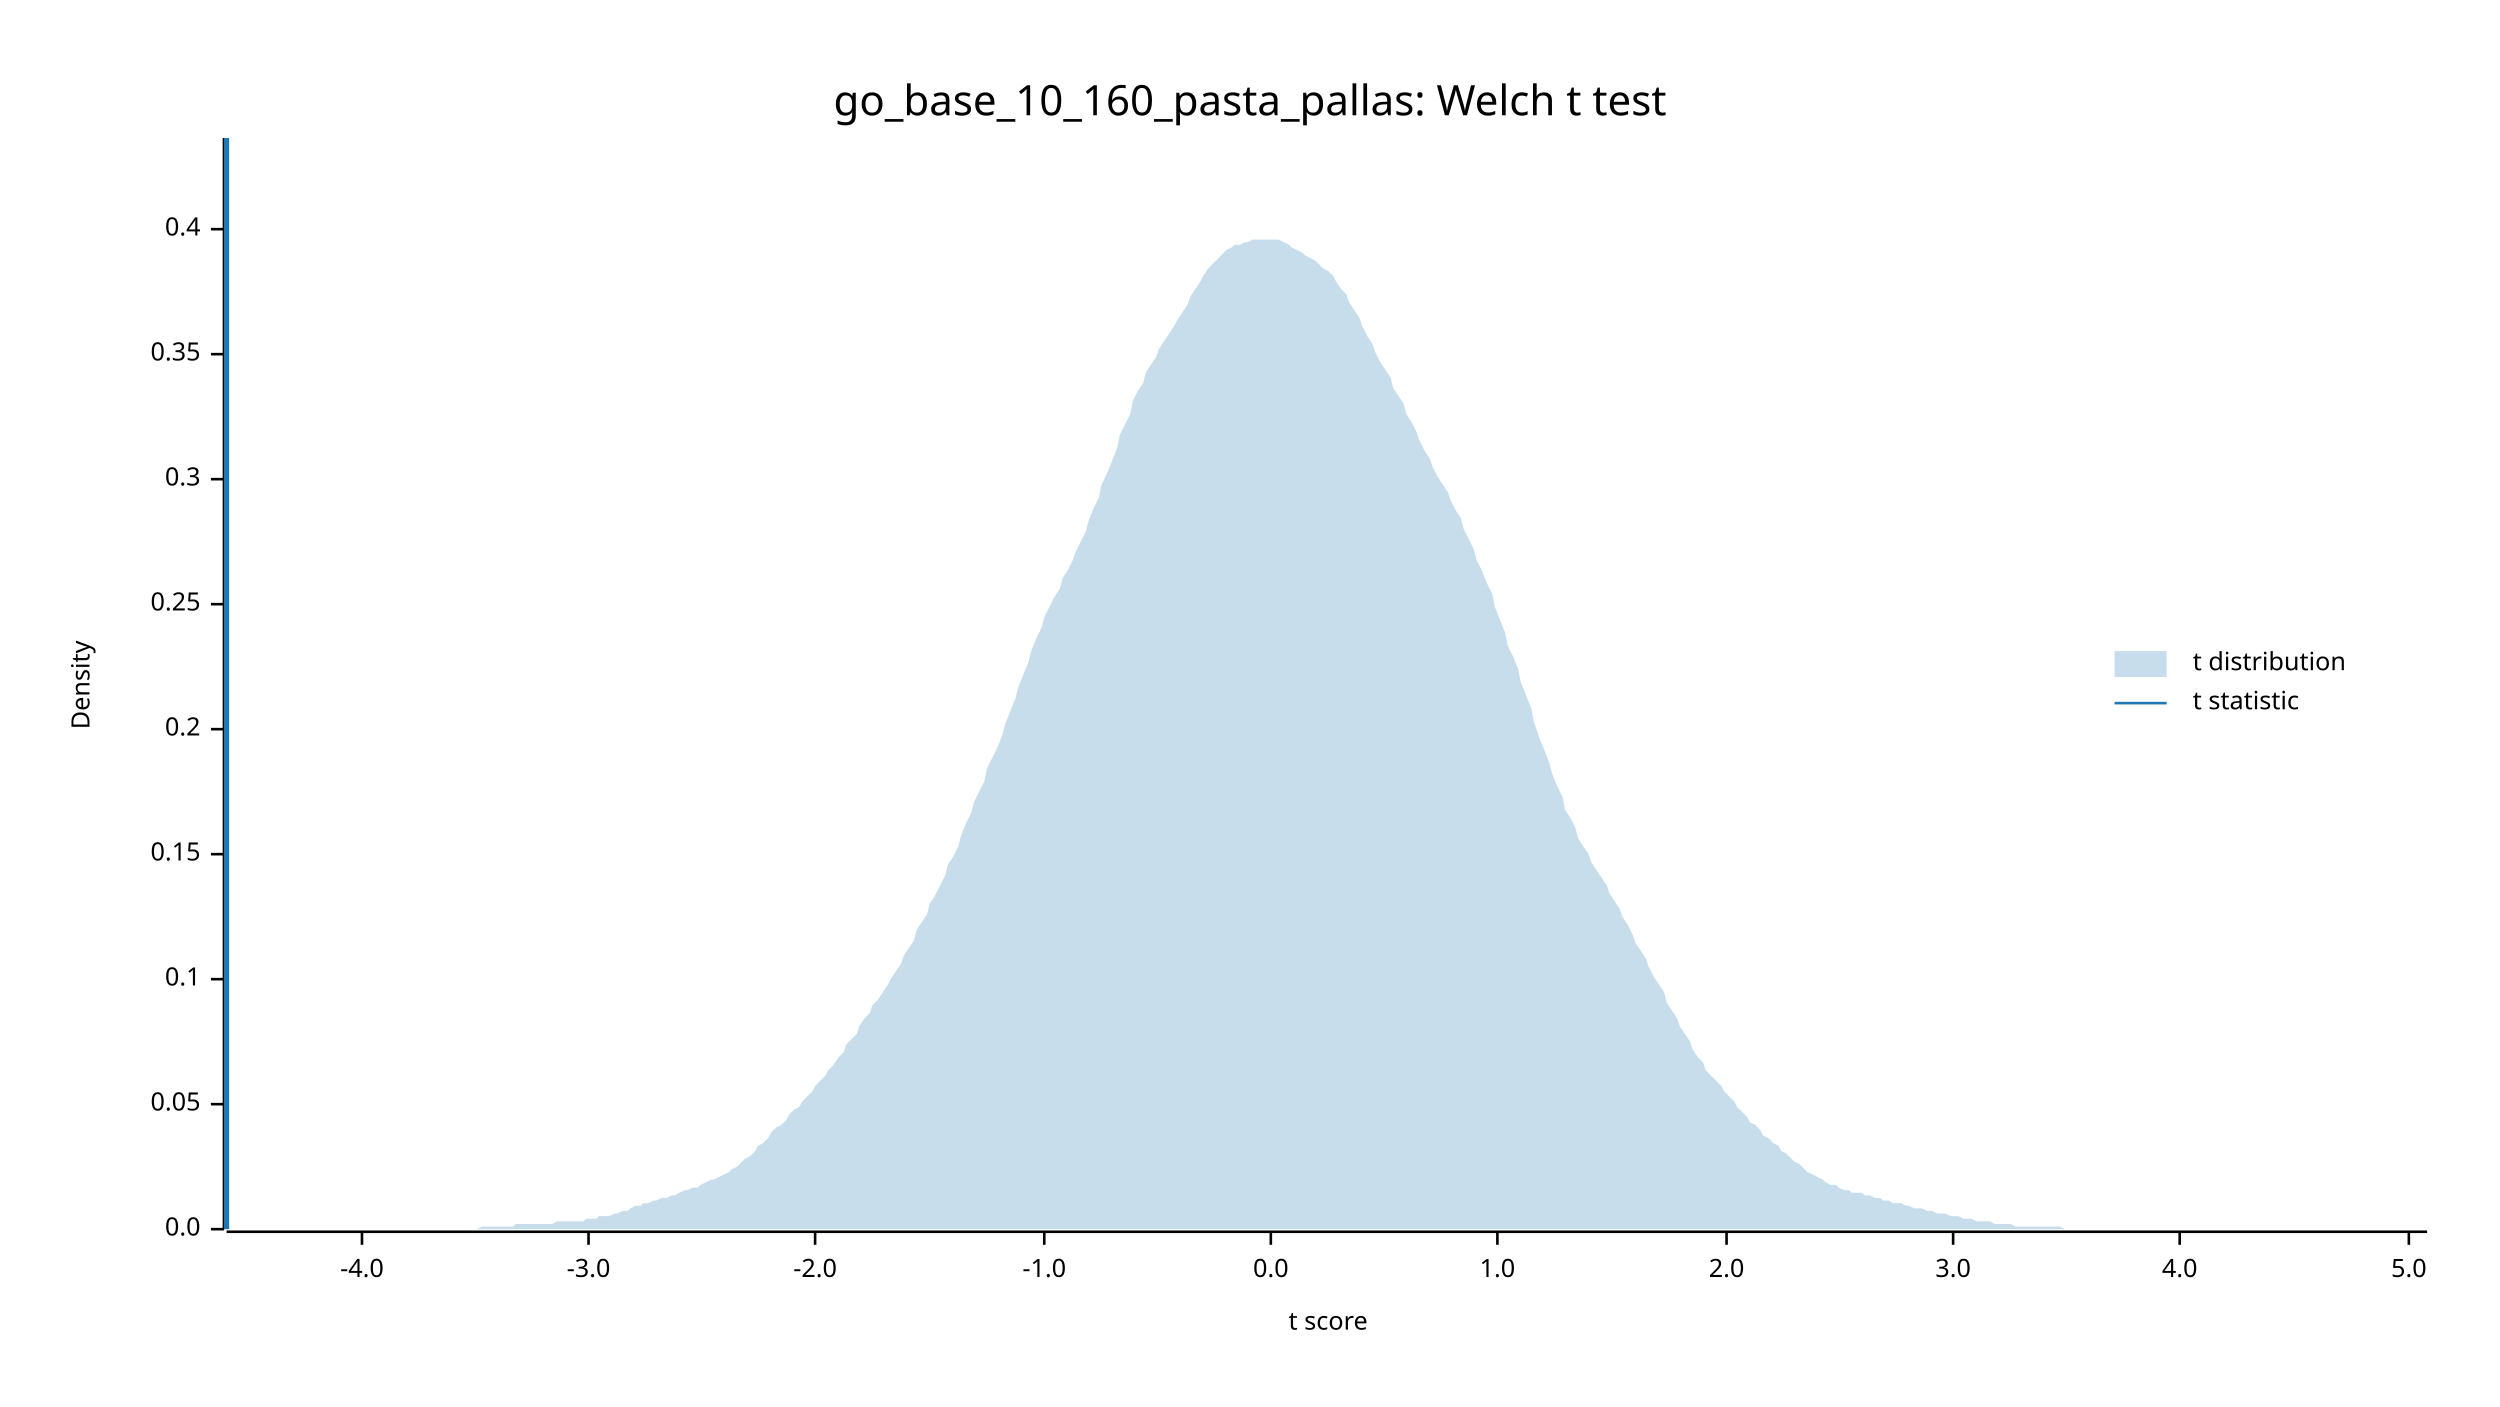
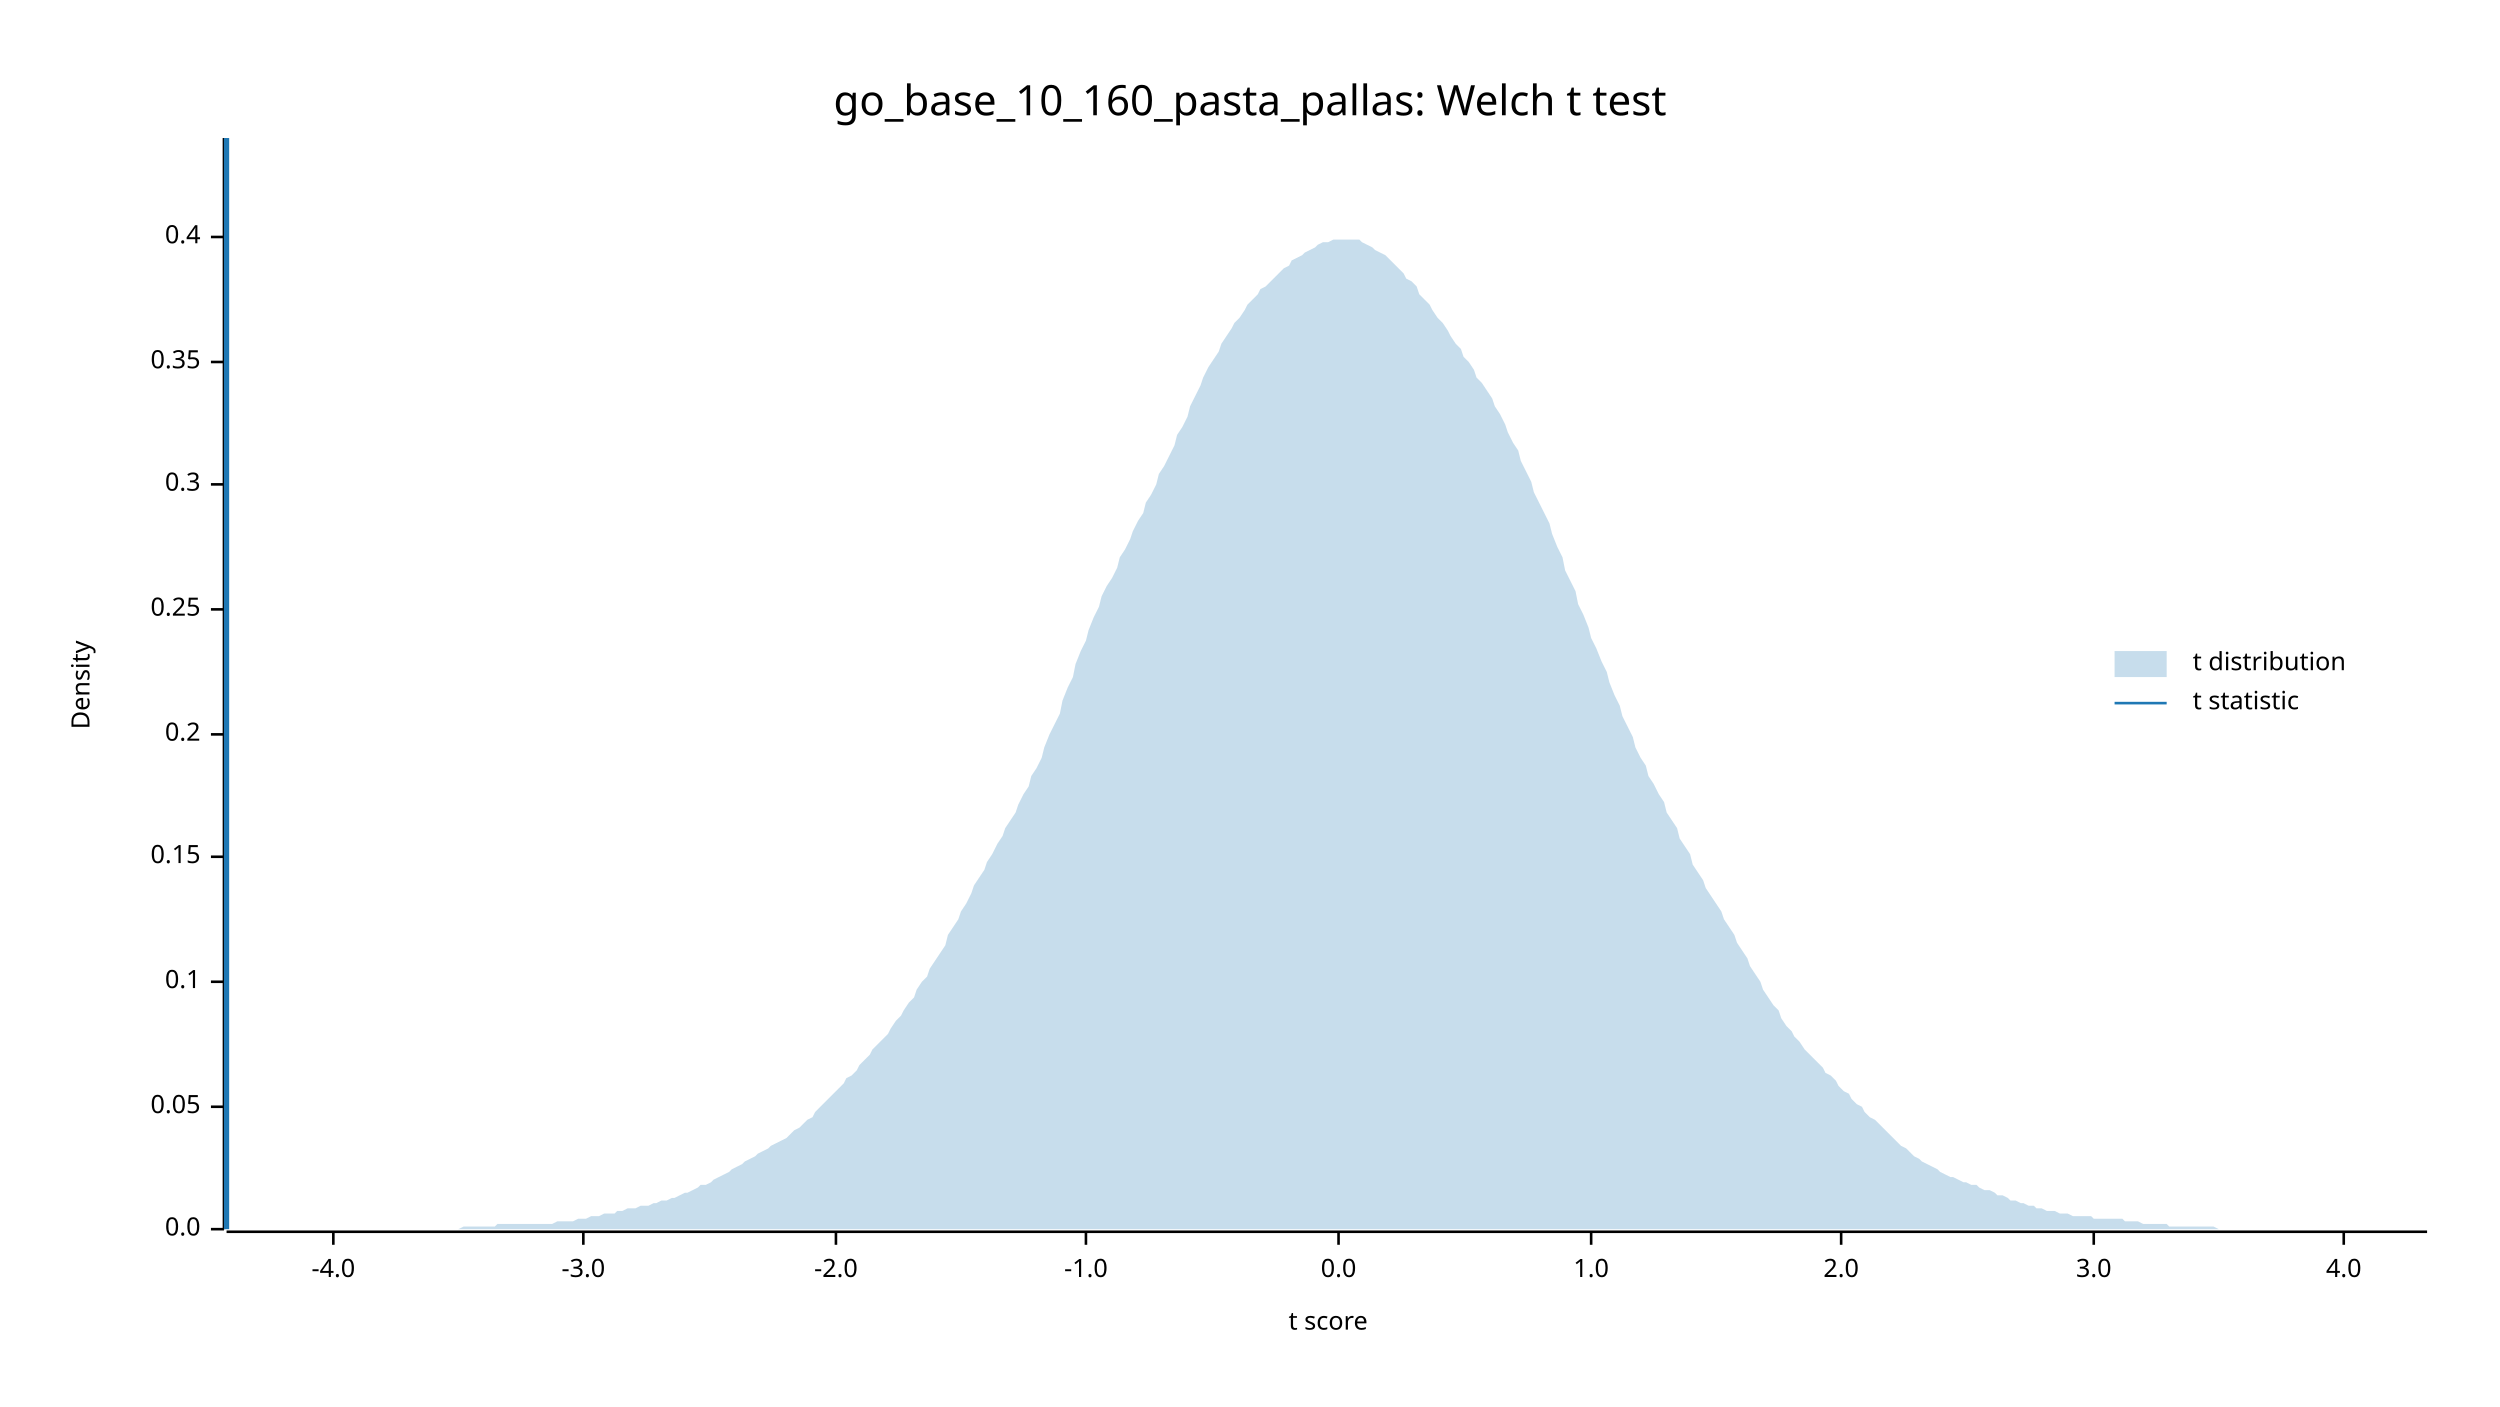
<svg xmlns="http://www.w3.org/2000/svg" width="960" height="540" viewBox="0 0 960 540">
  <text x="480" y="32" dy="0.76em" text-anchor="middle" font-family="sans-serif" font-size="16.129" opacity="1" fill="#000000">
go_base_10_160_pasta_pallas: Welch t test
</text>
  <text x="27" y="263" dy="0.76em" text-anchor="middle" font-family="sans-serif" font-size="9.677" opacity="1" fill="#000000" transform="rotate(270, 27, 263)">
Density
</text>
  <text x="510" y="513" dy="-0.5ex" text-anchor="middle" font-family="sans-serif" font-size="9.677" opacity="1" fill="#000000">
t score
</text>
  <polyline fill="none" opacity="1" stroke="#000000" stroke-width="1" points="86,53 86,472 " />
  <text x="77" y="472" dy="0.5ex" text-anchor="end" font-family="sans-serif" font-size="9.677" opacity="1" fill="#000000">
0.0
</text>
  <polyline fill="none" opacity="1" stroke="#000000" stroke-width="1" points="81,472 86,472 " />
-   <text x="77" y="424" dy="0.5ex" text-anchor="end" font-family="sans-serif" font-size="9.677" opacity="1" fill="#000000">
+   <text x="77" y="425" dy="0.5ex" text-anchor="end" font-family="sans-serif" font-size="9.677" opacity="1" fill="#000000">
0.05
</text>
-   <polyline fill="none" opacity="1" stroke="#000000" stroke-width="1" points="81,424 86,424 " />
-   <text x="77" y="376" dy="0.5ex" text-anchor="end" font-family="sans-serif" font-size="9.677" opacity="1" fill="#000000">
+   <polyline fill="none" opacity="1" stroke="#000000" stroke-width="1" points="81,425 86,425 " />
+   <text x="77" y="377" dy="0.5ex" text-anchor="end" font-family="sans-serif" font-size="9.677" opacity="1" fill="#000000">
0.1
</text>
-   <polyline fill="none" opacity="1" stroke="#000000" stroke-width="1" points="81,376 86,376 " />
-   <text x="77" y="328" dy="0.5ex" text-anchor="end" font-family="sans-serif" font-size="9.677" opacity="1" fill="#000000">
+   <polyline fill="none" opacity="1" stroke="#000000" stroke-width="1" points="81,377 86,377 " />
+   <text x="77" y="329" dy="0.5ex" text-anchor="end" font-family="sans-serif" font-size="9.677" opacity="1" fill="#000000">
0.15
</text>
-   <polyline fill="none" opacity="1" stroke="#000000" stroke-width="1" points="81,328 86,328 " />
-   <text x="77" y="280" dy="0.5ex" text-anchor="end" font-family="sans-serif" font-size="9.677" opacity="1" fill="#000000">
+   <polyline fill="none" opacity="1" stroke="#000000" stroke-width="1" points="81,329 86,329 " />
+   <text x="77" y="282" dy="0.5ex" text-anchor="end" font-family="sans-serif" font-size="9.677" opacity="1" fill="#000000">
0.2
</text>
-   <polyline fill="none" opacity="1" stroke="#000000" stroke-width="1" points="81,280 86,280 " />
-   <text x="77" y="232" dy="0.5ex" text-anchor="end" font-family="sans-serif" font-size="9.677" opacity="1" fill="#000000">
+   <polyline fill="none" opacity="1" stroke="#000000" stroke-width="1" points="81,282 86,282 " />
+   <text x="77" y="234" dy="0.5ex" text-anchor="end" font-family="sans-serif" font-size="9.677" opacity="1" fill="#000000">
0.25
</text>
-   <polyline fill="none" opacity="1" stroke="#000000" stroke-width="1" points="81,232 86,232 " />
-   <text x="77" y="184" dy="0.5ex" text-anchor="end" font-family="sans-serif" font-size="9.677" opacity="1" fill="#000000">
+   <polyline fill="none" opacity="1" stroke="#000000" stroke-width="1" points="81,234 86,234 " />
+   <text x="77" y="186" dy="0.5ex" text-anchor="end" font-family="sans-serif" font-size="9.677" opacity="1" fill="#000000">
0.3
</text>
-   <polyline fill="none" opacity="1" stroke="#000000" stroke-width="1" points="81,184 86,184 " />
-   <text x="77" y="136" dy="0.5ex" text-anchor="end" font-family="sans-serif" font-size="9.677" opacity="1" fill="#000000">
+   <polyline fill="none" opacity="1" stroke="#000000" stroke-width="1" points="81,186 86,186 " />
+   <text x="77" y="139" dy="0.5ex" text-anchor="end" font-family="sans-serif" font-size="9.677" opacity="1" fill="#000000">
0.35
</text>
-   <polyline fill="none" opacity="1" stroke="#000000" stroke-width="1" points="81,136 86,136 " />
-   <text x="77" y="88" dy="0.5ex" text-anchor="end" font-family="sans-serif" font-size="9.677" opacity="1" fill="#000000">
+   <polyline fill="none" opacity="1" stroke="#000000" stroke-width="1" points="81,139 86,139 " />
+   <text x="77" y="91" dy="0.5ex" text-anchor="end" font-family="sans-serif" font-size="9.677" opacity="1" fill="#000000">
0.4
</text>
-   <polyline fill="none" opacity="1" stroke="#000000" stroke-width="1" points="81,88 86,88 " />
+   <polyline fill="none" opacity="1" stroke="#000000" stroke-width="1" points="81,91 86,91 " />
  <polyline fill="none" opacity="1" stroke="#000000" stroke-width="1" points="87,473 932,473 " />
-   <text x="139" y="483" dy="0.76em" text-anchor="middle" font-family="sans-serif" font-size="9.677" opacity="1" fill="#000000">
+   <text x="128" y="483" dy="0.76em" text-anchor="middle" font-family="sans-serif" font-size="9.677" opacity="1" fill="#000000">
-4.0
</text>
-   <polyline fill="none" opacity="1" stroke="#000000" stroke-width="1" points="139,473 139,478 " />
-   <text x="226" y="483" dy="0.76em" text-anchor="middle" font-family="sans-serif" font-size="9.677" opacity="1" fill="#000000">
+   <polyline fill="none" opacity="1" stroke="#000000" stroke-width="1" points="128,473 128,478 " />
+   <text x="224" y="483" dy="0.76em" text-anchor="middle" font-family="sans-serif" font-size="9.677" opacity="1" fill="#000000">
-3.0
</text>
-   <polyline fill="none" opacity="1" stroke="#000000" stroke-width="1" points="226,473 226,478 " />
-   <text x="313" y="483" dy="0.76em" text-anchor="middle" font-family="sans-serif" font-size="9.677" opacity="1" fill="#000000">
+   <polyline fill="none" opacity="1" stroke="#000000" stroke-width="1" points="224,473 224,478 " />
+   <text x="321" y="483" dy="0.76em" text-anchor="middle" font-family="sans-serif" font-size="9.677" opacity="1" fill="#000000">
-2.0
</text>
-   <polyline fill="none" opacity="1" stroke="#000000" stroke-width="1" points="313,473 313,478 " />
-   <text x="401" y="483" dy="0.76em" text-anchor="middle" font-family="sans-serif" font-size="9.677" opacity="1" fill="#000000">
+   <polyline fill="none" opacity="1" stroke="#000000" stroke-width="1" points="321,473 321,478 " />
+   <text x="417" y="483" dy="0.76em" text-anchor="middle" font-family="sans-serif" font-size="9.677" opacity="1" fill="#000000">
-1.0
</text>
-   <polyline fill="none" opacity="1" stroke="#000000" stroke-width="1" points="401,473 401,478 " />
-   <text x="488" y="483" dy="0.76em" text-anchor="middle" font-family="sans-serif" font-size="9.677" opacity="1" fill="#000000">
+   <polyline fill="none" opacity="1" stroke="#000000" stroke-width="1" points="417,473 417,478 " />
+   <text x="514" y="483" dy="0.76em" text-anchor="middle" font-family="sans-serif" font-size="9.677" opacity="1" fill="#000000">
0.0
</text>
-   <polyline fill="none" opacity="1" stroke="#000000" stroke-width="1" points="488,473 488,478 " />
-   <text x="575" y="483" dy="0.76em" text-anchor="middle" font-family="sans-serif" font-size="9.677" opacity="1" fill="#000000">
+   <polyline fill="none" opacity="1" stroke="#000000" stroke-width="1" points="514,473 514,478 " />
+   <text x="611" y="483" dy="0.76em" text-anchor="middle" font-family="sans-serif" font-size="9.677" opacity="1" fill="#000000">
1.0
</text>
-   <polyline fill="none" opacity="1" stroke="#000000" stroke-width="1" points="575,473 575,478 " />
-   <text x="663" y="483" dy="0.76em" text-anchor="middle" font-family="sans-serif" font-size="9.677" opacity="1" fill="#000000">
+   <polyline fill="none" opacity="1" stroke="#000000" stroke-width="1" points="611,473 611,478 " />
+   <text x="707" y="483" dy="0.76em" text-anchor="middle" font-family="sans-serif" font-size="9.677" opacity="1" fill="#000000">
2.0
</text>
-   <polyline fill="none" opacity="1" stroke="#000000" stroke-width="1" points="663,473 663,478 " />
-   <text x="750" y="483" dy="0.76em" text-anchor="middle" font-family="sans-serif" font-size="9.677" opacity="1" fill="#000000">
+   <polyline fill="none" opacity="1" stroke="#000000" stroke-width="1" points="707,473 707,478 " />
+   <text x="804" y="483" dy="0.76em" text-anchor="middle" font-family="sans-serif" font-size="9.677" opacity="1" fill="#000000">
3.0
</text>
-   <polyline fill="none" opacity="1" stroke="#000000" stroke-width="1" points="750,473 750,478 " />
-   <text x="837" y="483" dy="0.76em" text-anchor="middle" font-family="sans-serif" font-size="9.677" opacity="1" fill="#000000">
+   <polyline fill="none" opacity="1" stroke="#000000" stroke-width="1" points="804,473 804,478 " />
+   <text x="900" y="483" dy="0.76em" text-anchor="middle" font-family="sans-serif" font-size="9.677" opacity="1" fill="#000000">
4.0
</text>
-   <polyline fill="none" opacity="1" stroke="#000000" stroke-width="1" points="837,473 837,478 " />
-   <text x="925" y="483" dy="0.76em" text-anchor="middle" font-family="sans-serif" font-size="9.677" opacity="1" fill="#000000">
- 5.0
- </text>
-   <polyline fill="none" opacity="1" stroke="#000000" stroke-width="1" points="925,473 925,478 " />
-   <polygon opacity="0.25" fill="#1F78B4" points="87,472 88,472 90,472 92,472 93,472 95,472 97,472 98,472 100,472 102,472 103,472 105,472 107,472 109,472 110,472 112,472 114,472 115,472 117,472 119,472 120,472 122,472 124,472 125,472 127,472 129,472 131,472 132,472 134,472 136,472 137,472 139,472 141,472 142,472 144,472 146,472 147,472 149,472 151,472 153,472 154,472 156,472 158,472 159,472 161,472 163,472 164,472 166,472 168,472 169,472 171,472 173,472 175,472 176,472 178,472 180,472 181,472 183,472 185,471 186,471 188,471 190,471 191,471 193,471 195,471 197,471 198,470 200,470 202,470 203,470 205,470 207,470 208,470 210,470 212,470 214,469 215,469 217,469 219,469 220,469 222,469 224,469 225,468 227,468 229,468 230,467 232,467 234,467 236,466 237,466 239,465 241,465 242,464 244,463 246,463 247,462 249,462 251,461 252,461 254,460 256,460 258,459 259,459 261,458 263,457 264,457 266,456 268,456 269,455 271,454 273,453 274,453 276,452 278,451 280,450 281,449 283,448 285,446 286,445 288,444 290,442 291,440 293,439 295,437 296,435 298,433 300,432 302,430 303,428 305,426 307,425 308,423 310,421 312,419 313,417 315,415 317,413 318,411 320,409 322,406 324,404 325,401 327,399 329,397 330,394 332,391 334,389 335,386 337,384 339,381 341,378 342,376 344,373 346,370 347,367 349,364 351,361 352,357 354,354 356,351 357,347 359,344 361,340 363,336 364,332 366,329 368,325 369,321 371,316 373,312 374,308 376,304 378,300 379,295 381,291 383,287 385,282 386,278 388,273 390,268 391,264 393,259 395,254 396,250 398,245 400,241 401,237 403,233 405,229 407,226 408,222 410,219 412,215 413,212 415,208 417,204 418,200 420,195 422,191 423,186 425,182 427,177 429,172 430,167 432,163 434,159 435,154 437,150 439,147 440,143 442,140 444,137 445,134 447,131 449,128 451,125 452,123 454,120 456,117 457,114 459,111 461,108 462,106 464,103 466,101 468,99 469,98 471,96 473,95 474,94 476,94 478,93 479,93 481,92 483,92 484,92 486,92 488,92 490,92 491,92 493,93 495,94 496,95 498,96 500,97 501,98 503,99 505,100 506,101 508,103 510,104 512,106 513,108 515,111 517,113 518,116 520,119 522,122 523,125 525,129 527,132 528,135 530,139 532,142 534,145 535,149 537,152 539,155 540,159 542,162 544,166 545,169 547,173 549,176 550,179 552,183 554,186 556,189 557,192 559,196 561,199 562,203 564,207 566,211 567,215 569,219 571,224 573,228 574,233 576,238 578,243 579,248 581,252 583,257 584,262 586,267 588,272 589,277 591,283 593,288 595,293 596,297 598,302 600,306 601,311 603,314 605,318 606,322 608,325 610,328 611,331 613,334 615,337 617,340 618,343 620,346 622,349 623,352 625,355 627,359 628,362 630,365 632,368 633,371 635,375 637,378 639,381 640,385 642,388 644,391 645,394 647,397 649,400 650,403 652,406 654,408 655,411 657,413 659,415 661,417 662,419 664,421 666,423 667,425 669,427 671,429 672,431 674,432 676,434 677,436 679,437 681,439 683,440 684,442 686,443 688,445 689,446 691,447 693,449 694,450 696,451 698,452 700,453 701,454 703,455 705,455 706,456 708,457 710,457 711,458 713,458 715,458 716,459 718,459 720,460 722,460 723,461 725,461 727,462 728,462 730,462 732,463 733,463 735,464 737,464 738,464 740,465 742,465 744,466 745,466 747,466 749,467 750,467 752,467 754,468 755,468 757,468 759,469 760,469 762,469 764,469 766,470 767,470 769,470 771,470 772,470 774,471 776,471 777,471 779,471 781,471 782,471 784,471 786,471 788,471 789,471 791,471 793,472 794,472 796,472 798,472 799,472 801,472 803,472 804,472 806,472 808,472 810,472 811,472 813,472 815,472 816,472 818,472 820,472 821,472 823,472 825,472 827,472 828,472 830,472 832,472 833,472 835,472 837,472 838,472 840,472 842,472 843,472 845,472 847,472 849,472 850,472 852,472 854,472 855,472 857,472 859,472 860,472 862,472 864,472 865,472 867,472 869,472 871,472 872,472 874,472 876,472 877,472 879,472 881,472 882,472 884,472 886,472 887,472 889,472 891,472 893,472 894,472 896,472 898,472 899,472 901,472 903,472 904,472 906,472 908,472 909,472 911,472 913,472 915,472 916,472 918,472 920,472 921,472 923,472 925,472 926,472 928,472 930,472 932,472 932,472 87,472 " />
+   <polyline fill="none" opacity="1" stroke="#000000" stroke-width="1" points="900,473 900,478 " />
+   <polygon opacity="0.25" fill="#1F78B4" points="87,472 88,472 90,472 92,472 93,472 95,472 97,472 98,472 100,472 102,472 103,472 105,472 107,472 109,472 110,472 112,472 114,472 115,472 117,472 119,472 120,472 122,472 124,472 125,472 127,472 129,472 131,472 132,472 134,472 136,472 137,472 139,472 141,472 142,472 144,472 146,472 147,472 149,472 151,472 153,472 154,472 156,472 158,472 159,472 161,472 163,472 164,472 166,472 168,472 169,472 171,472 173,472 175,472 176,472 178,471 180,471 181,471 183,471 185,471 186,471 188,471 190,471 191,470 193,470 195,470 197,470 198,470 200,470 202,470 203,470 205,470 207,470 208,470 210,470 212,470 214,469 215,469 217,469 219,469 220,469 222,468 224,468 225,468 227,467 229,467 230,467 232,466 234,466 236,466 237,465 239,465 241,464 242,464 244,464 246,463 247,463 249,463 251,462 252,462 254,461 256,461 258,460 259,460 261,459 263,458 264,458 266,457 268,456 269,455 271,455 273,454 274,453 276,452 278,451 280,450 281,449 283,448 285,447 286,446 288,445 290,444 291,443 293,442 295,441 296,440 298,439 300,438 302,437 303,436 305,434 307,433 308,432 310,430 312,429 313,427 315,425 317,423 318,422 320,420 322,418 324,416 325,414 327,413 329,411 330,409 332,407 334,405 335,403 337,401 339,399 341,397 342,395 344,392 346,390 347,388 349,385 351,383 352,380 354,377 356,375 357,372 359,369 361,366 363,363 364,359 366,356 368,353 369,350 371,347 373,343 374,340 376,337 378,334 379,331 381,328 383,324 385,321 386,318 388,315 390,312 391,309 393,305 395,302 396,298 398,295 400,291 401,287 403,282 405,278 407,274 408,269 410,264 412,260 413,255 415,250 417,246 418,242 420,237 422,233 423,229 425,225 427,222 429,218 430,214 432,211 434,207 435,204 437,200 439,197 440,193 442,190 444,186 445,182 447,179 449,175 451,171 452,167 454,164 456,160 457,156 459,152 461,148 462,145 464,141 466,138 468,135 469,132 471,129 473,126 474,124 476,122 478,119 479,117 481,115 483,113 484,111 486,110 488,108 490,106 491,105 493,103 495,102 496,100 498,99 500,98 501,97 503,96 505,95 506,94 508,93 510,93 512,92 513,92 515,92 517,92 518,92 520,92 522,92 523,93 525,94 527,95 528,96 530,97 532,98 534,100 535,101 537,103 539,105 540,107 542,108 544,110 545,113 547,115 549,117 550,119 552,122 554,124 556,127 557,129 559,132 561,134 562,137 564,139 566,142 567,145 569,147 571,150 573,153 574,156 576,159 578,163 579,166 581,170 583,173 584,177 586,181 588,185 589,189 591,193 593,197 595,201 596,205 598,210 600,214 601,219 603,223 605,227 606,232 608,236 610,241 611,245 613,249 615,254 617,258 618,262 620,267 622,271 623,275 625,279 627,283 628,287 630,291 632,294 633,298 635,301 637,305 639,308 640,312 642,315 644,318 645,322 647,325 649,328 650,332 652,335 654,338 655,341 657,344 659,347 661,350 662,353 664,356 666,359 667,362 669,365 671,368 672,371 674,374 676,377 677,380 679,383 681,386 683,388 684,391 686,394 688,396 689,398 691,400 693,403 694,404 696,406 698,408 700,410 701,412 703,413 705,415 706,417 708,419 710,420 711,422 713,424 715,425 716,427 718,429 720,430 722,432 723,433 725,435 727,437 728,438 730,440 732,441 733,442 735,444 737,445 738,446 740,447 742,448 744,449 745,450 747,451 749,452 750,452 752,453 754,454 755,454 757,455 759,455 760,456 762,457 764,457 766,458 767,459 769,459 771,460 772,461 774,461 776,462 777,462 779,463 781,463 782,464 784,464 786,465 788,465 789,465 791,466 793,466 794,466 796,467 798,467 799,467 801,467 803,467 804,468 806,468 808,468 810,468 811,468 813,468 815,468 816,469 818,469 820,469 821,469 823,470 825,470 827,470 828,470 830,470 832,470 833,471 835,471 837,471 838,471 840,471 842,471 843,471 845,471 847,471 849,471 850,471 852,472 854,472 855,472 857,472 859,472 860,472 862,472 864,472 865,472 867,472 869,472 871,472 872,472 874,472 876,472 877,472 879,472 881,472 882,472 884,472 886,472 887,472 889,472 891,472 893,472 894,472 896,472 898,472 899,472 901,472 903,472 904,472 906,472 908,472 909,472 911,472 913,472 915,472 916,472 918,472 920,472 921,472 923,472 925,472 926,472 928,472 930,472 932,472 932,472 87,472 " />
  <polyline fill="none" opacity="1" stroke="#1F78B4" stroke-width="2" points="87,472 87,53 " />
  <text x="842" y="250" dy="0.76em" text-anchor="start" font-family="sans-serif" font-size="9.677" opacity="1" fill="#000000">
t distribution
</text>
  <text x="842" y="265" dy="0.76em" text-anchor="start" font-family="sans-serif" font-size="9.677" opacity="1" fill="#000000">
t statistic
</text>
  <rect x="812" y="250" width="20" height="10" opacity="0.25" fill="#1F78B4" stroke="none" />
  <polyline fill="none" opacity="1" stroke="#1F78B4" stroke-width="1" points="812,270 832,270 " />
</svg>
